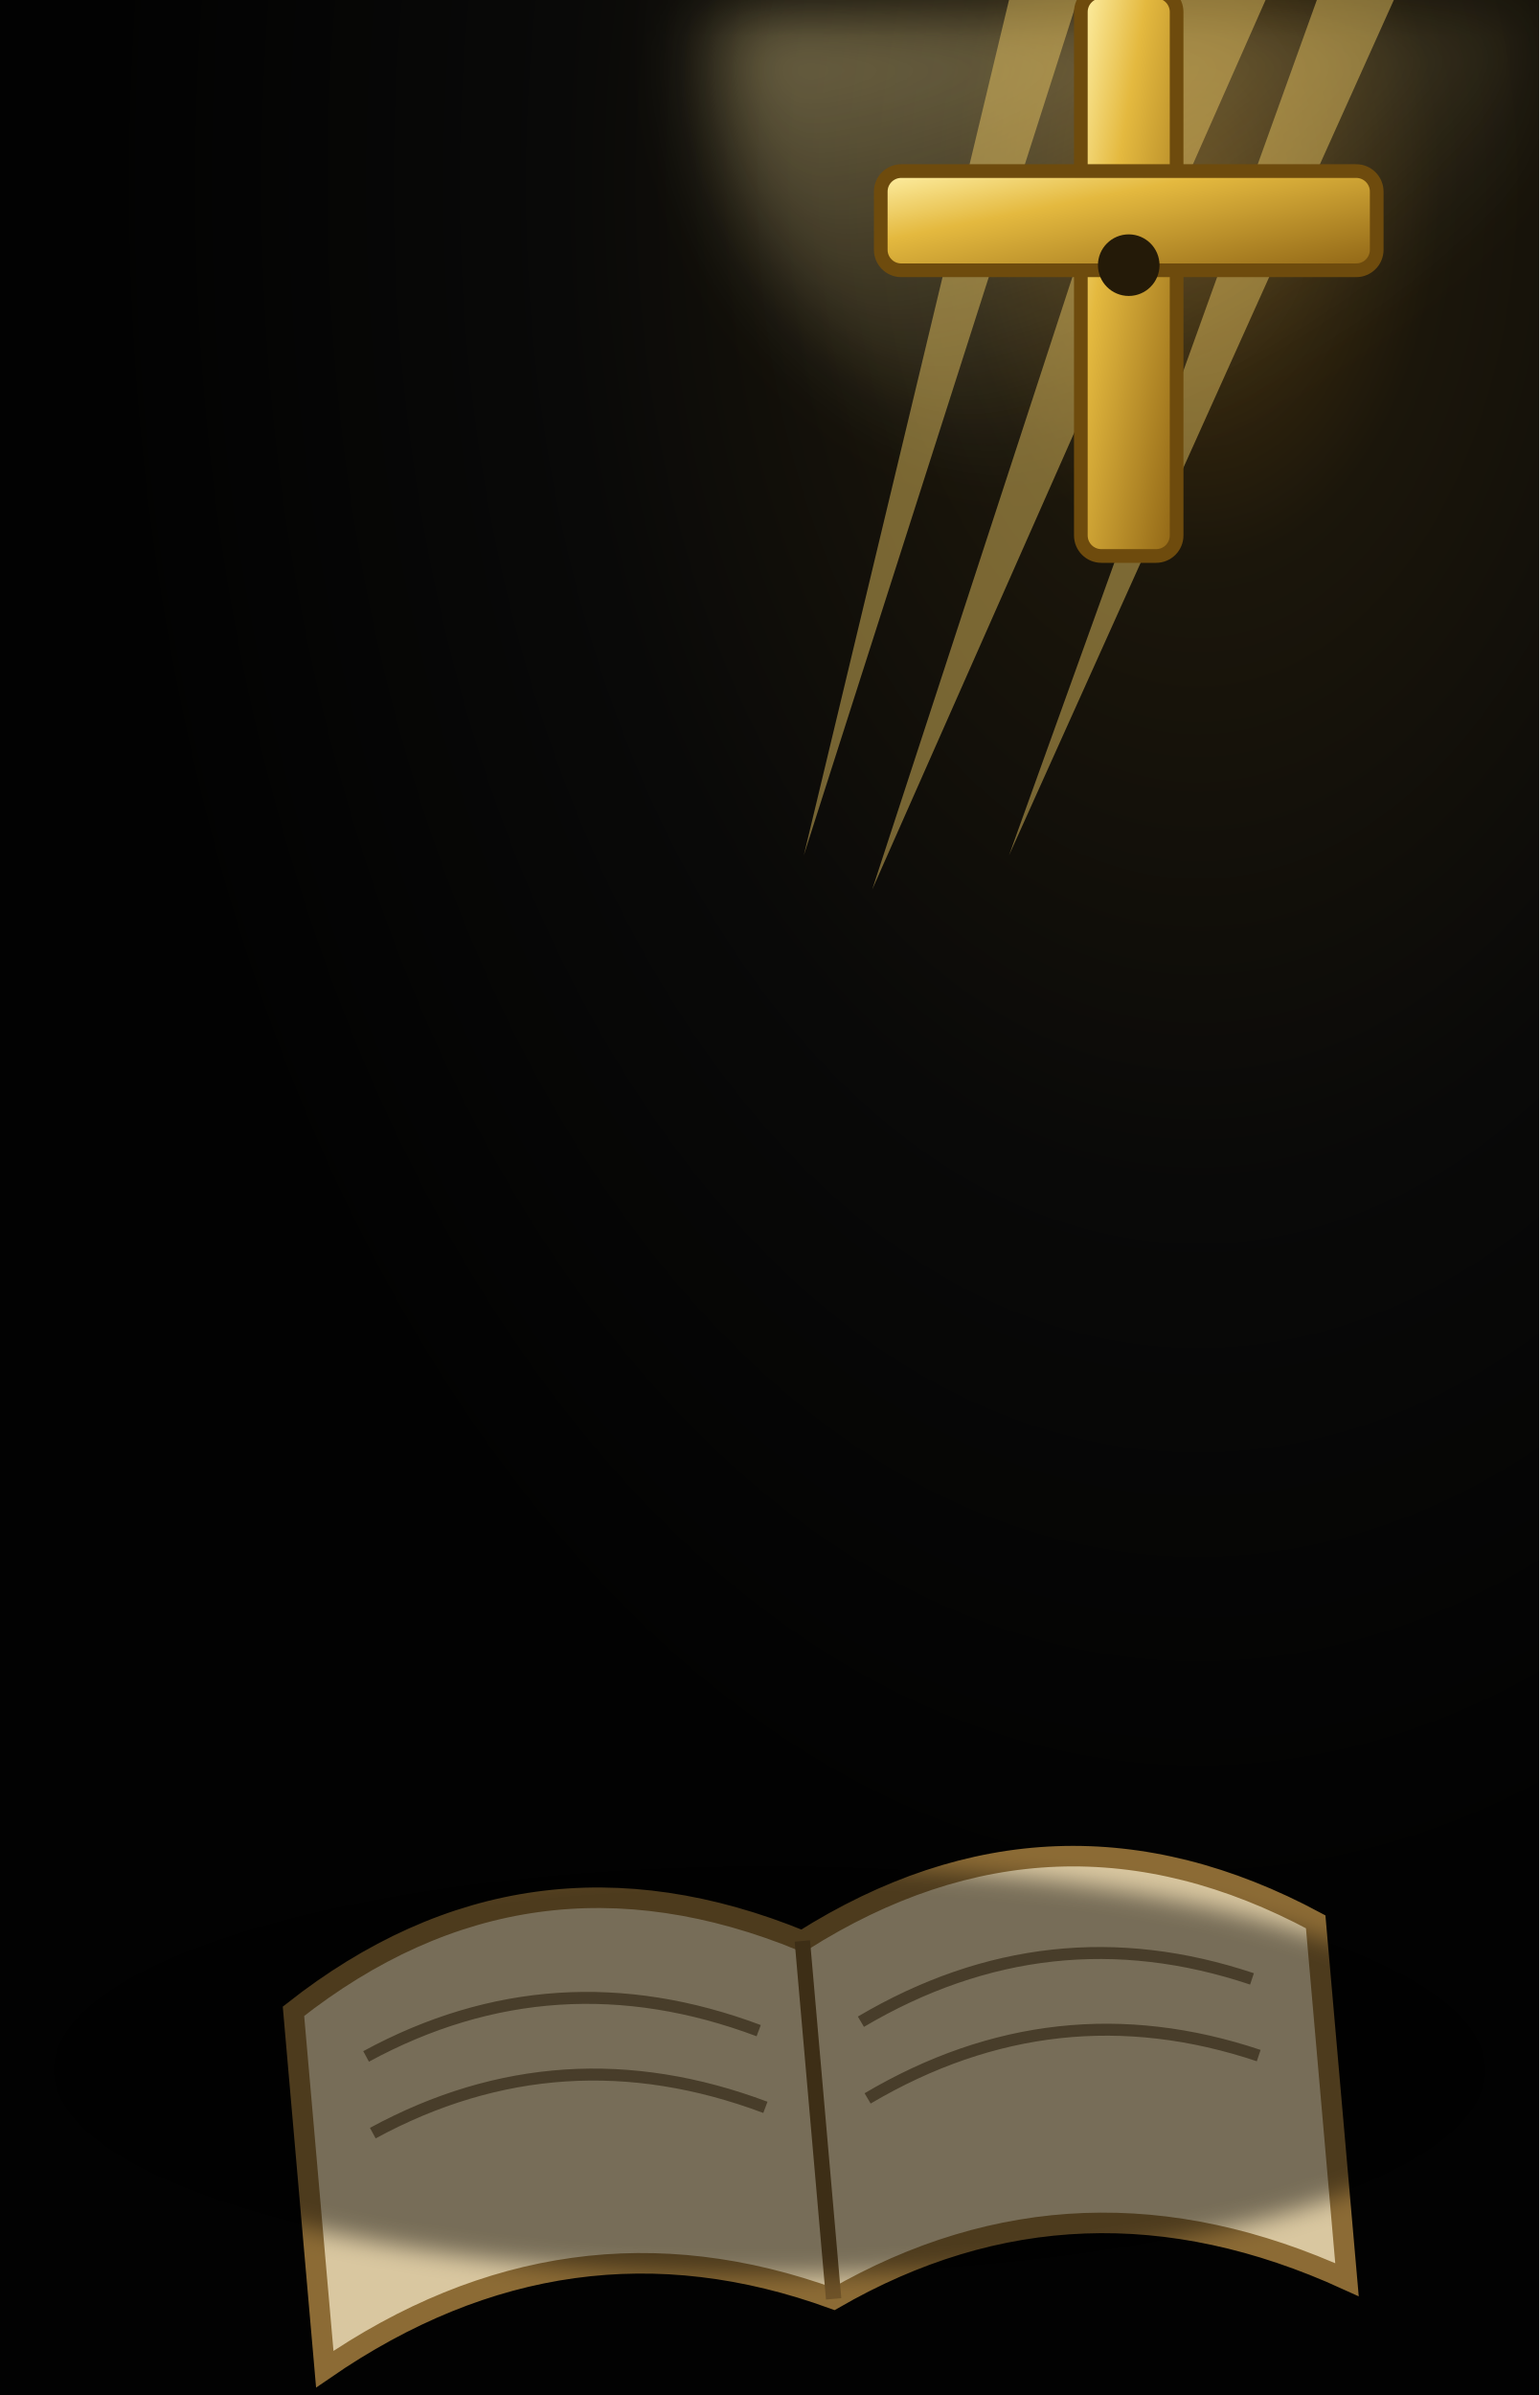
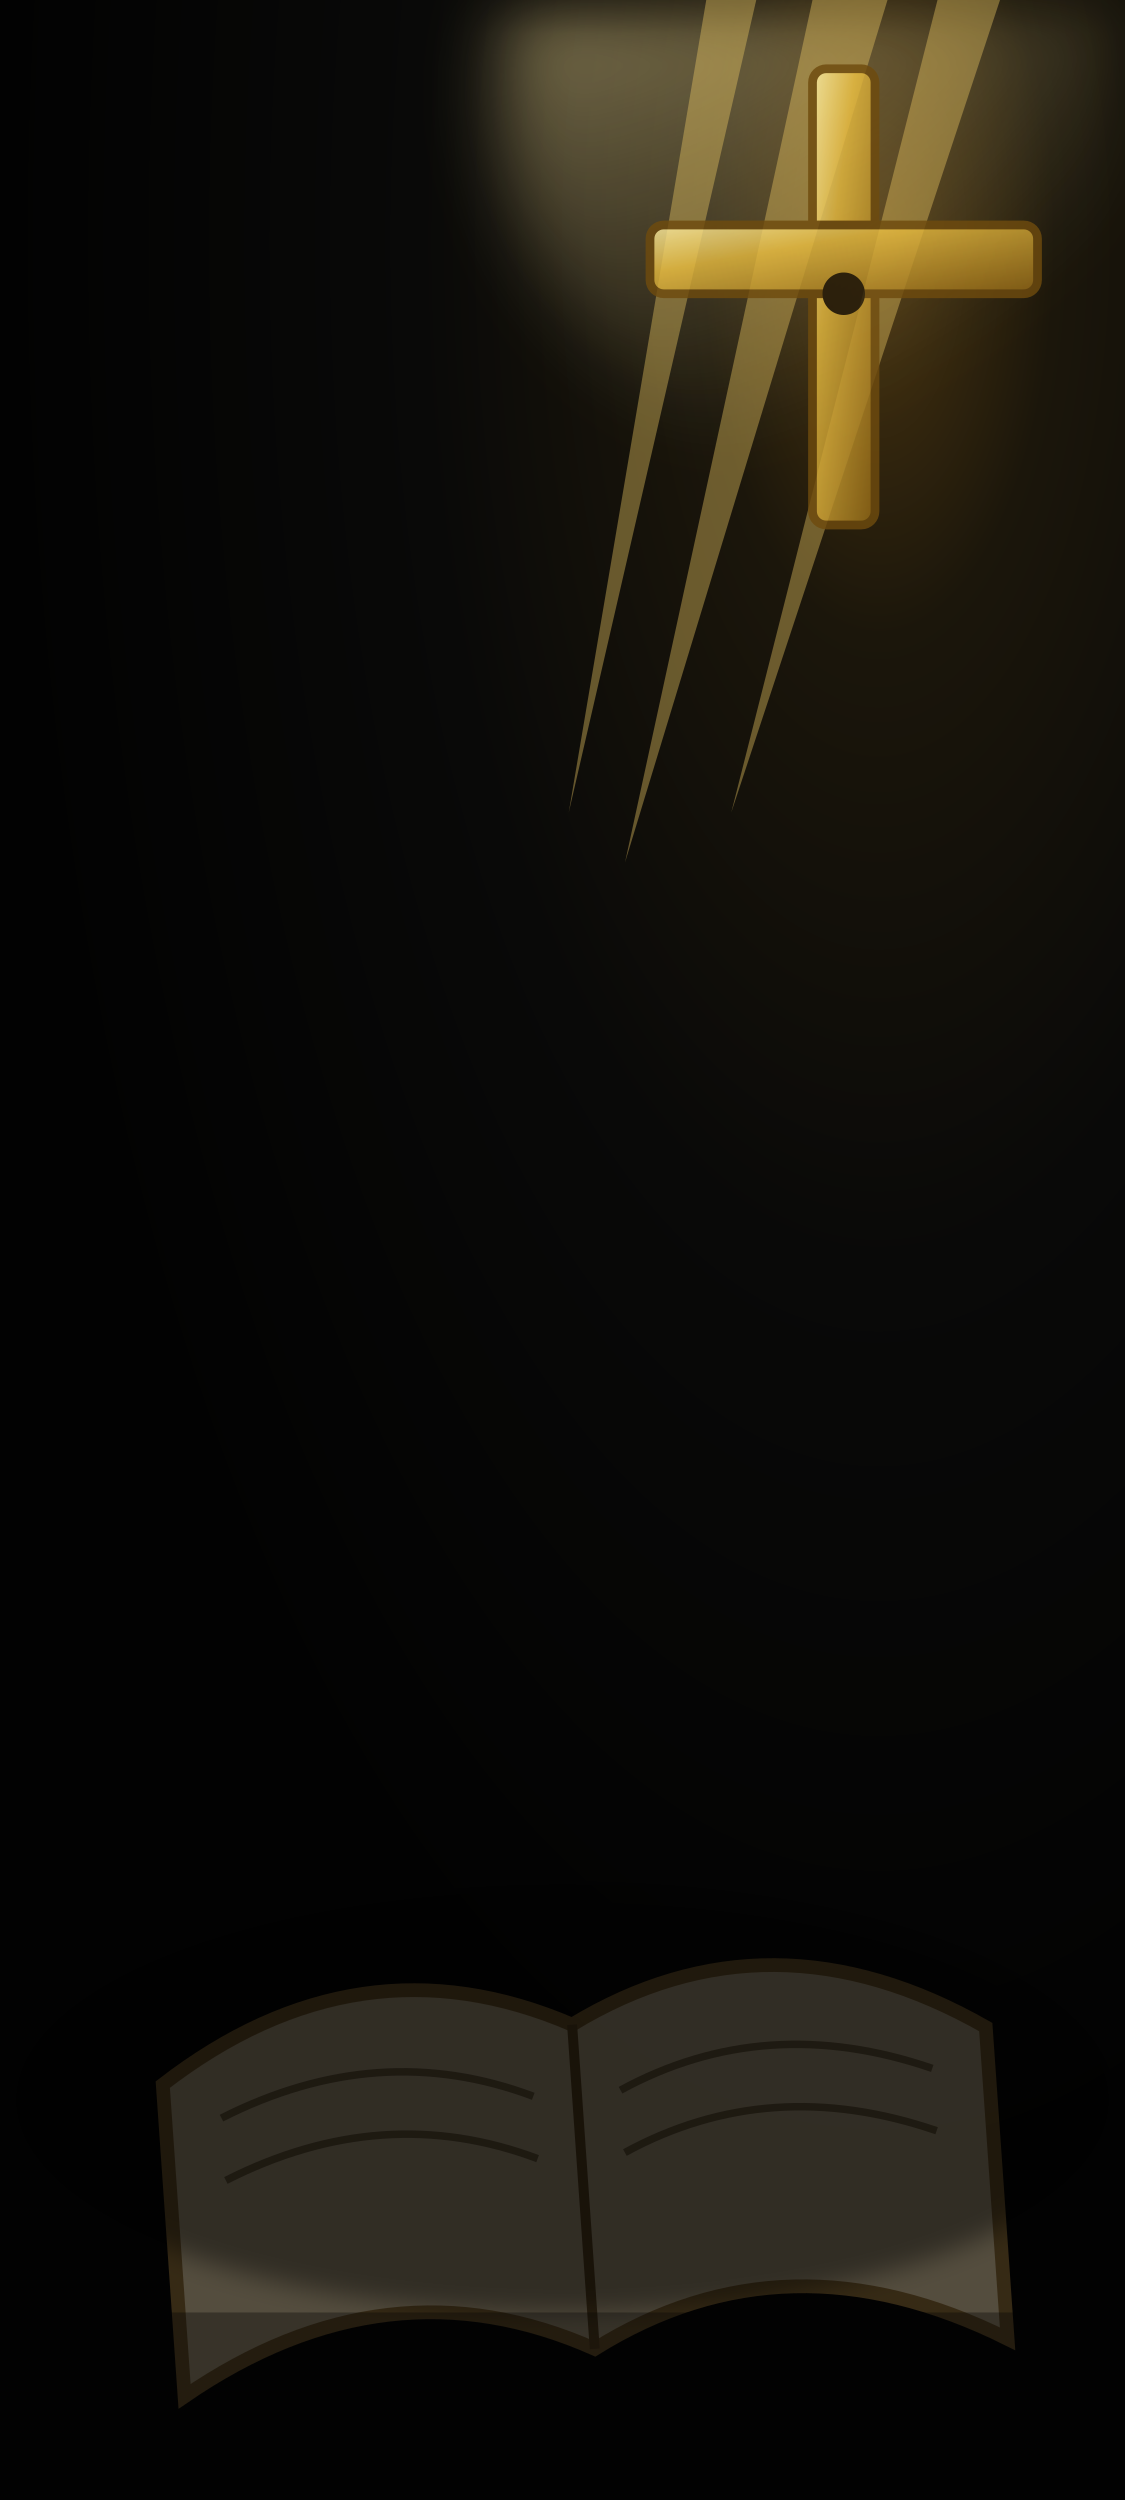
- <svg xmlns="http://www.w3.org/2000/svg" viewBox="0 0 900 1400" preserveAspectRatio="xMidYMid slice">
+ <svg xmlns="http://www.w3.org/2000/svg" viewBox="0 0 900 2000" preserveAspectRatio="xMidYMid meet">
  <defs>
-     <radialGradient id="bg" cx="78%" cy="8%" r="72%">
+     <radialGradient id="bg" cx="78%" cy="10%" r="78%">
      <stop offset="0" stop-color="#4a3510" />
-       <stop offset=".22" stop-color="#1b160b" />
-       <stop offset=".58" stop-color="#090908" />
+       <stop offset=".20" stop-color="#1b160b" />
+       <stop offset=".52" stop-color="#090908" />
      <stop offset="1" stop-color="#020202" />
    </radialGradient>
    <linearGradient id="gold" x1="0" y1="0" x2="1" y2="1">
      <stop stop-color="#fff1a8" />
      <stop offset=".35" stop-color="#e4b93f" />
      <stop offset="1" stop-color="#8e6415" />
    </linearGradient>
    <radialGradient id="ray" cx="0" cy="0" r="1">
-       <stop stop-color="#ffe9a0" stop-opacity=".7" />
+       <stop stop-color="#ffe9a0" stop-opacity=".68" />
      <stop offset="1" stop-color="#ffe9a0" stop-opacity="0" />
    </radialGradient>
    <filter id="blur">
-       <feGaussianBlur stdDeviation="22" />
+       <feGaussianBlur stdDeviation="28" />
    </filter>
    <filter id="shadow">
-       <feGaussianBlur stdDeviation="7" />
+       <feGaussianBlur stdDeviation="10" />
    </filter>
  </defs>
-   <rect width="900" height="1400" fill="url(#bg)" />
-   <ellipse cx="720" cy="40" rx="300" ry="260" fill="url(#ray)" filter="url(#blur)" />
-   <g opacity=".45" fill="#f5cf67">
-     <path d="M680 0 L740 0 L510 520 Z" />
-     <path d="M770 0 L815 0 L590 500 Z" />
-     <path d="M590 0 L630 0 L470 500 Z" />
+   <rect width="900" height="2000" fill="url(#bg)" />
+   <ellipse cx="720" cy="80" rx="320" ry="300" fill="url(#ray)" filter="url(#blur)" />
+   <g opacity=".38" fill="#f5cf67">
+     <path d="M650 0 L710 0 L500 690 Z" />
+     <path d="M750 0 L800 0 L585 650 Z" />
+     <path d="M565 0 L605 0 L455 650 Z" />
  </g>
-   <g transform="translate(660 155)" fill="url(#gold)" stroke="#6e4b0d" stroke-width="8" stroke-linejoin="round">
-     <rect x="-28" y="-160" width="56" height="330" rx="12" />
-     <rect x="-145" y="-55" width="290" height="58" rx="12" />
-     <circle cx="0" cy="0" r="18" fill="#241a08" stroke="none" />
+   <g transform="translate(675 235)" fill="url(#gold)" stroke="#6e4b0d" stroke-width="7" stroke-linejoin="round" opacity=".82">
+     <rect x="-25" y="-180" width="50" height="365" rx="11" />
+     <rect x="-155" y="-55" width="310" height="55" rx="11" />
+     <circle cx="0" cy="0" r="17" fill="#241a08" stroke="none" />
  </g>
-   <g transform="translate(460 1030) rotate(-5)">
-     <path d="M-300 120 Q-155 25 0 105 Q155 25 300 120 L300 330 Q150 245 0 315 Q-150 245-300 330 Z" fill="#d9c7a0" stroke="#8c6b35" stroke-width="12" />
-     <path d="M0 105 V315" stroke="#6f5328" stroke-width="9" />
-     <path d="M-260 150 Q-145 100-30 155 M-260 195 Q-145 145-30 200 M30 155 Q145 100 260 150 M30 200 Q145 145 260 195" fill="none" stroke="#6e5a38" stroke-width="7" opacity=".8" />
+   <g transform="translate(450 1510) rotate(-4)" opacity=".38">
+     <path d="M-330 135 Q-165 25 0 110 Q165 25 330 135 L330 385 Q160 285 0 370 Q-160 285-330 385 Z" fill="#d9c7a0" stroke="#8c6b35" stroke-width="11" />
+     <path d="M0 110 V370" stroke="#6f5328" stroke-width="8" />
+     <path d="M-285 165 Q-155 110-35 165 M-285 215 Q-155 160-35 215 M35 165 Q155 110 285 165 M35 215 Q155 160 285 215" fill="none" stroke="#6e5a38" stroke-width="6" opacity=".8" />
  </g>
-   <ellipse cx="450" cy="1210" rx="420" ry="120" fill="#000" opacity=".45" filter="url(#shadow)" />
+   <ellipse cx="450" cy="1680" rx="440" ry="170" fill="#000" opacity=".42" filter="url(#shadow)" />
+   <rect y="1850" width="900" height="150" fill="#020202" opacity=".35" />
</svg>
